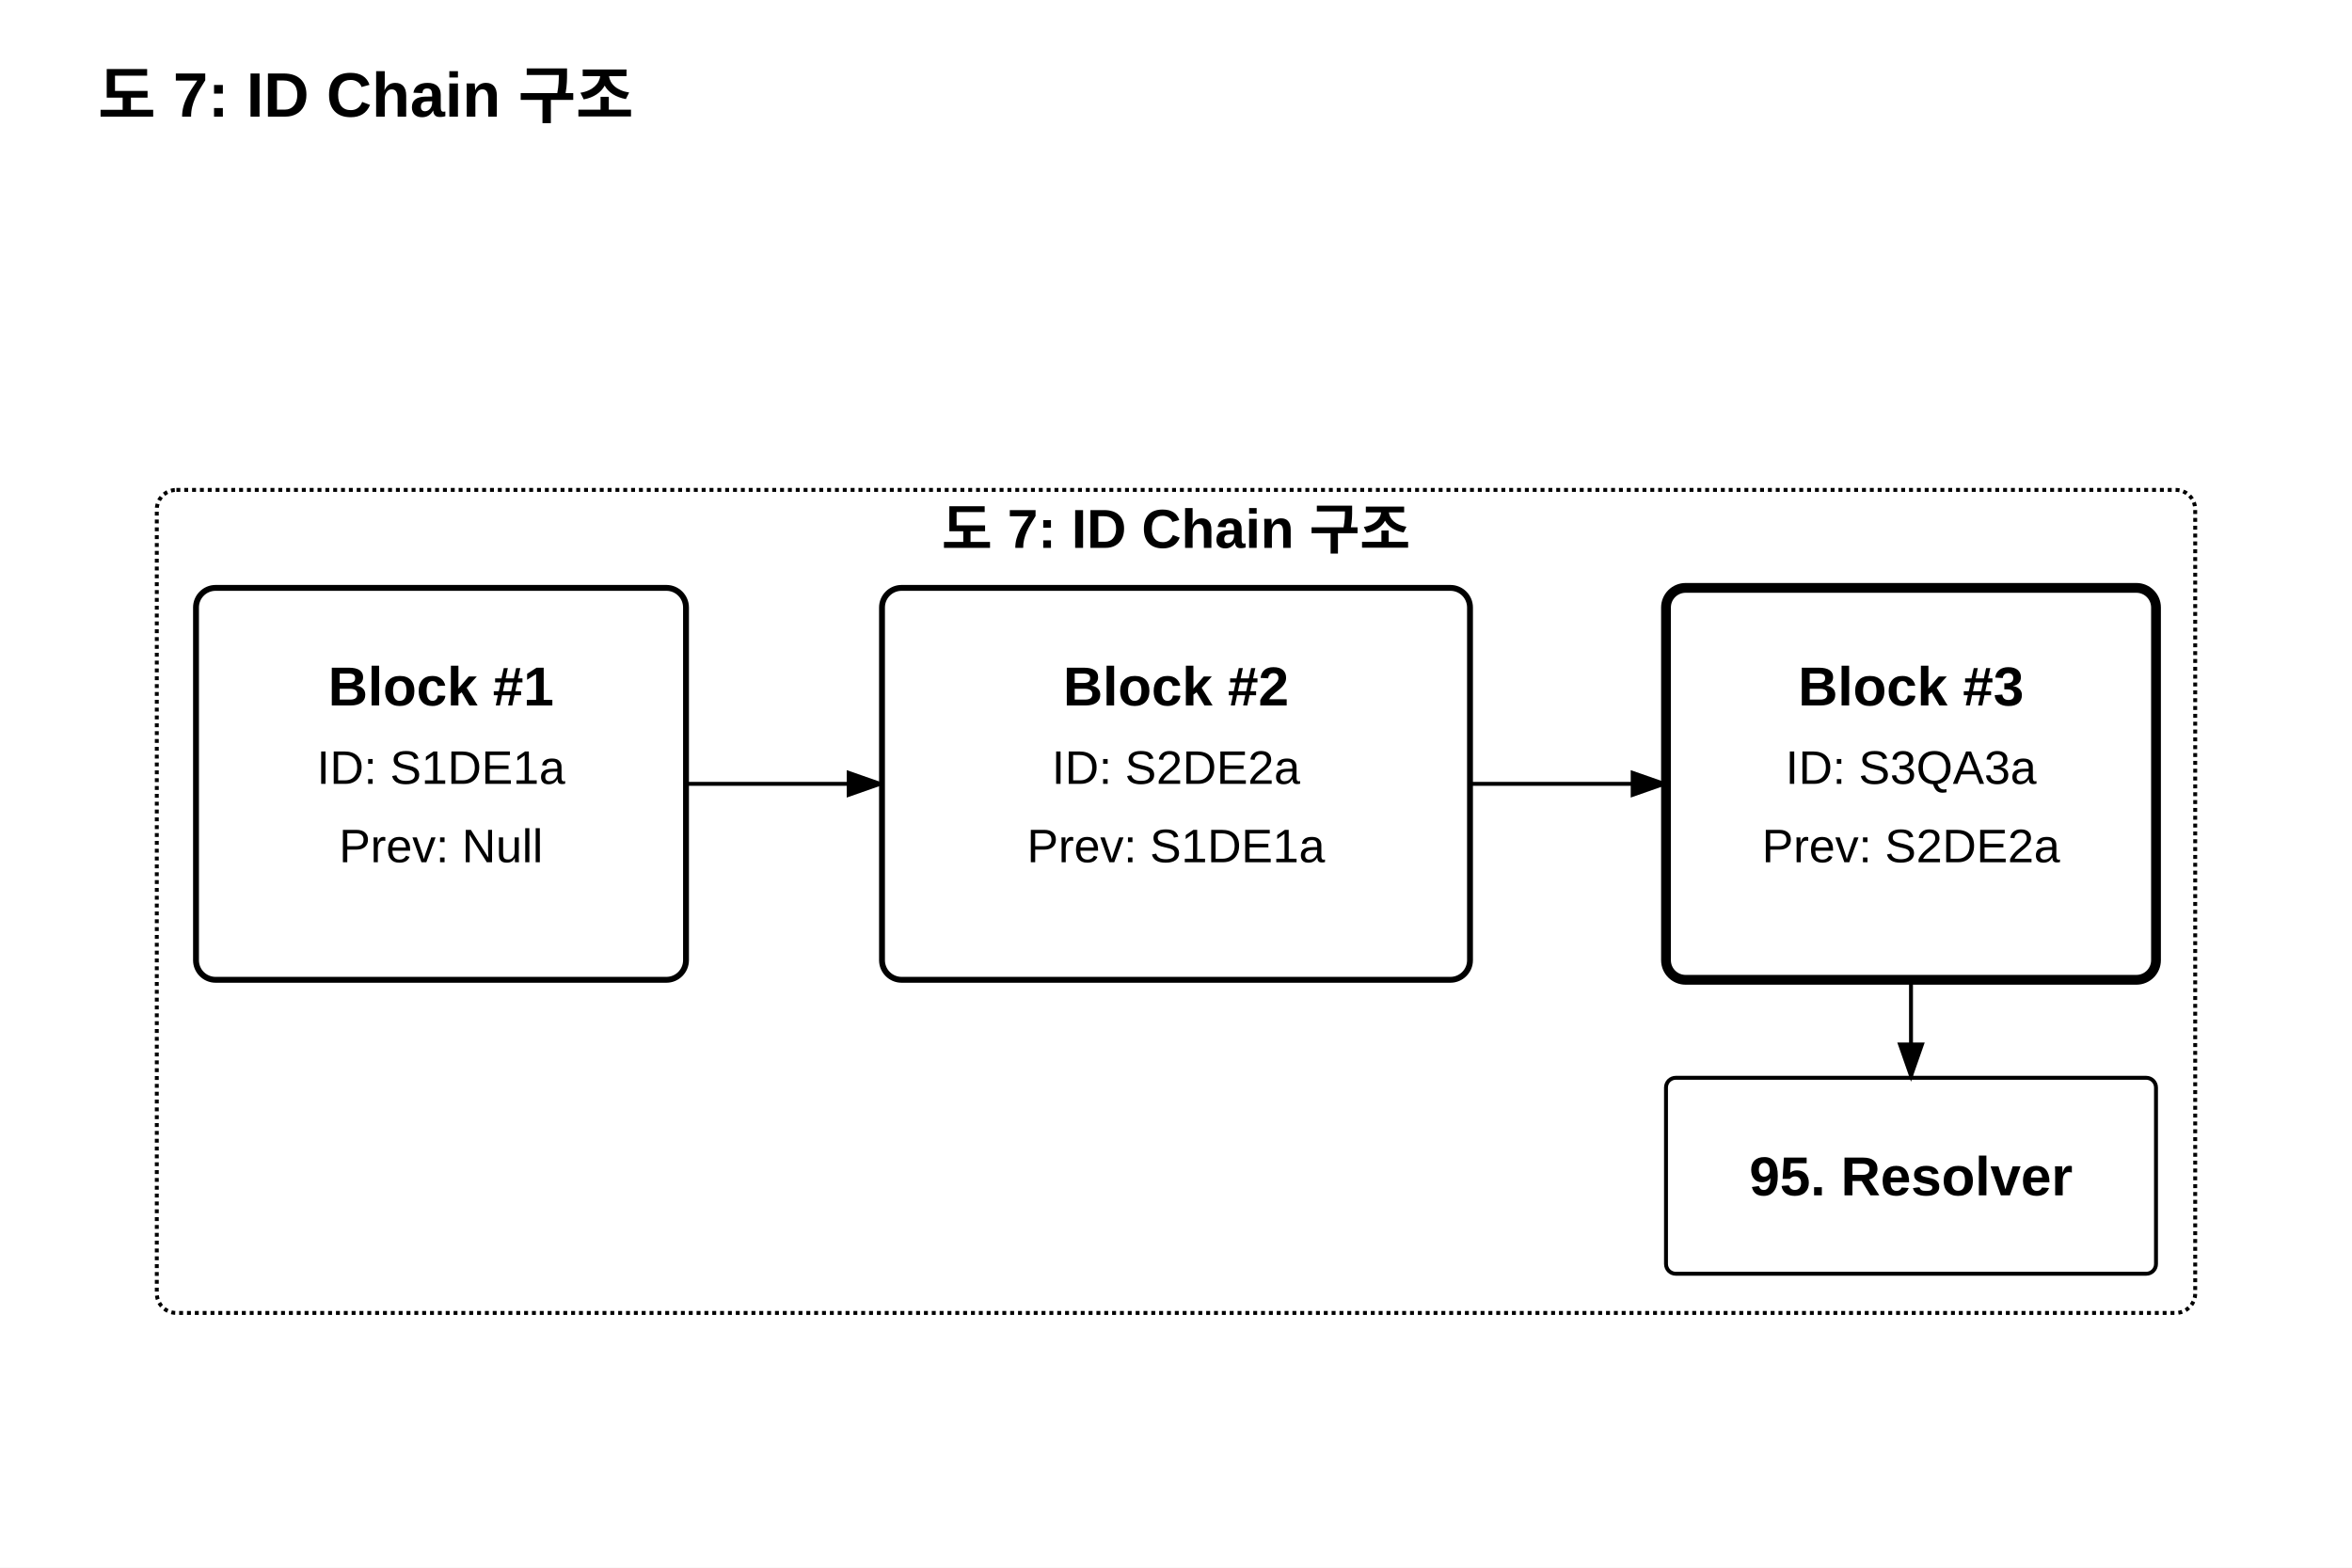
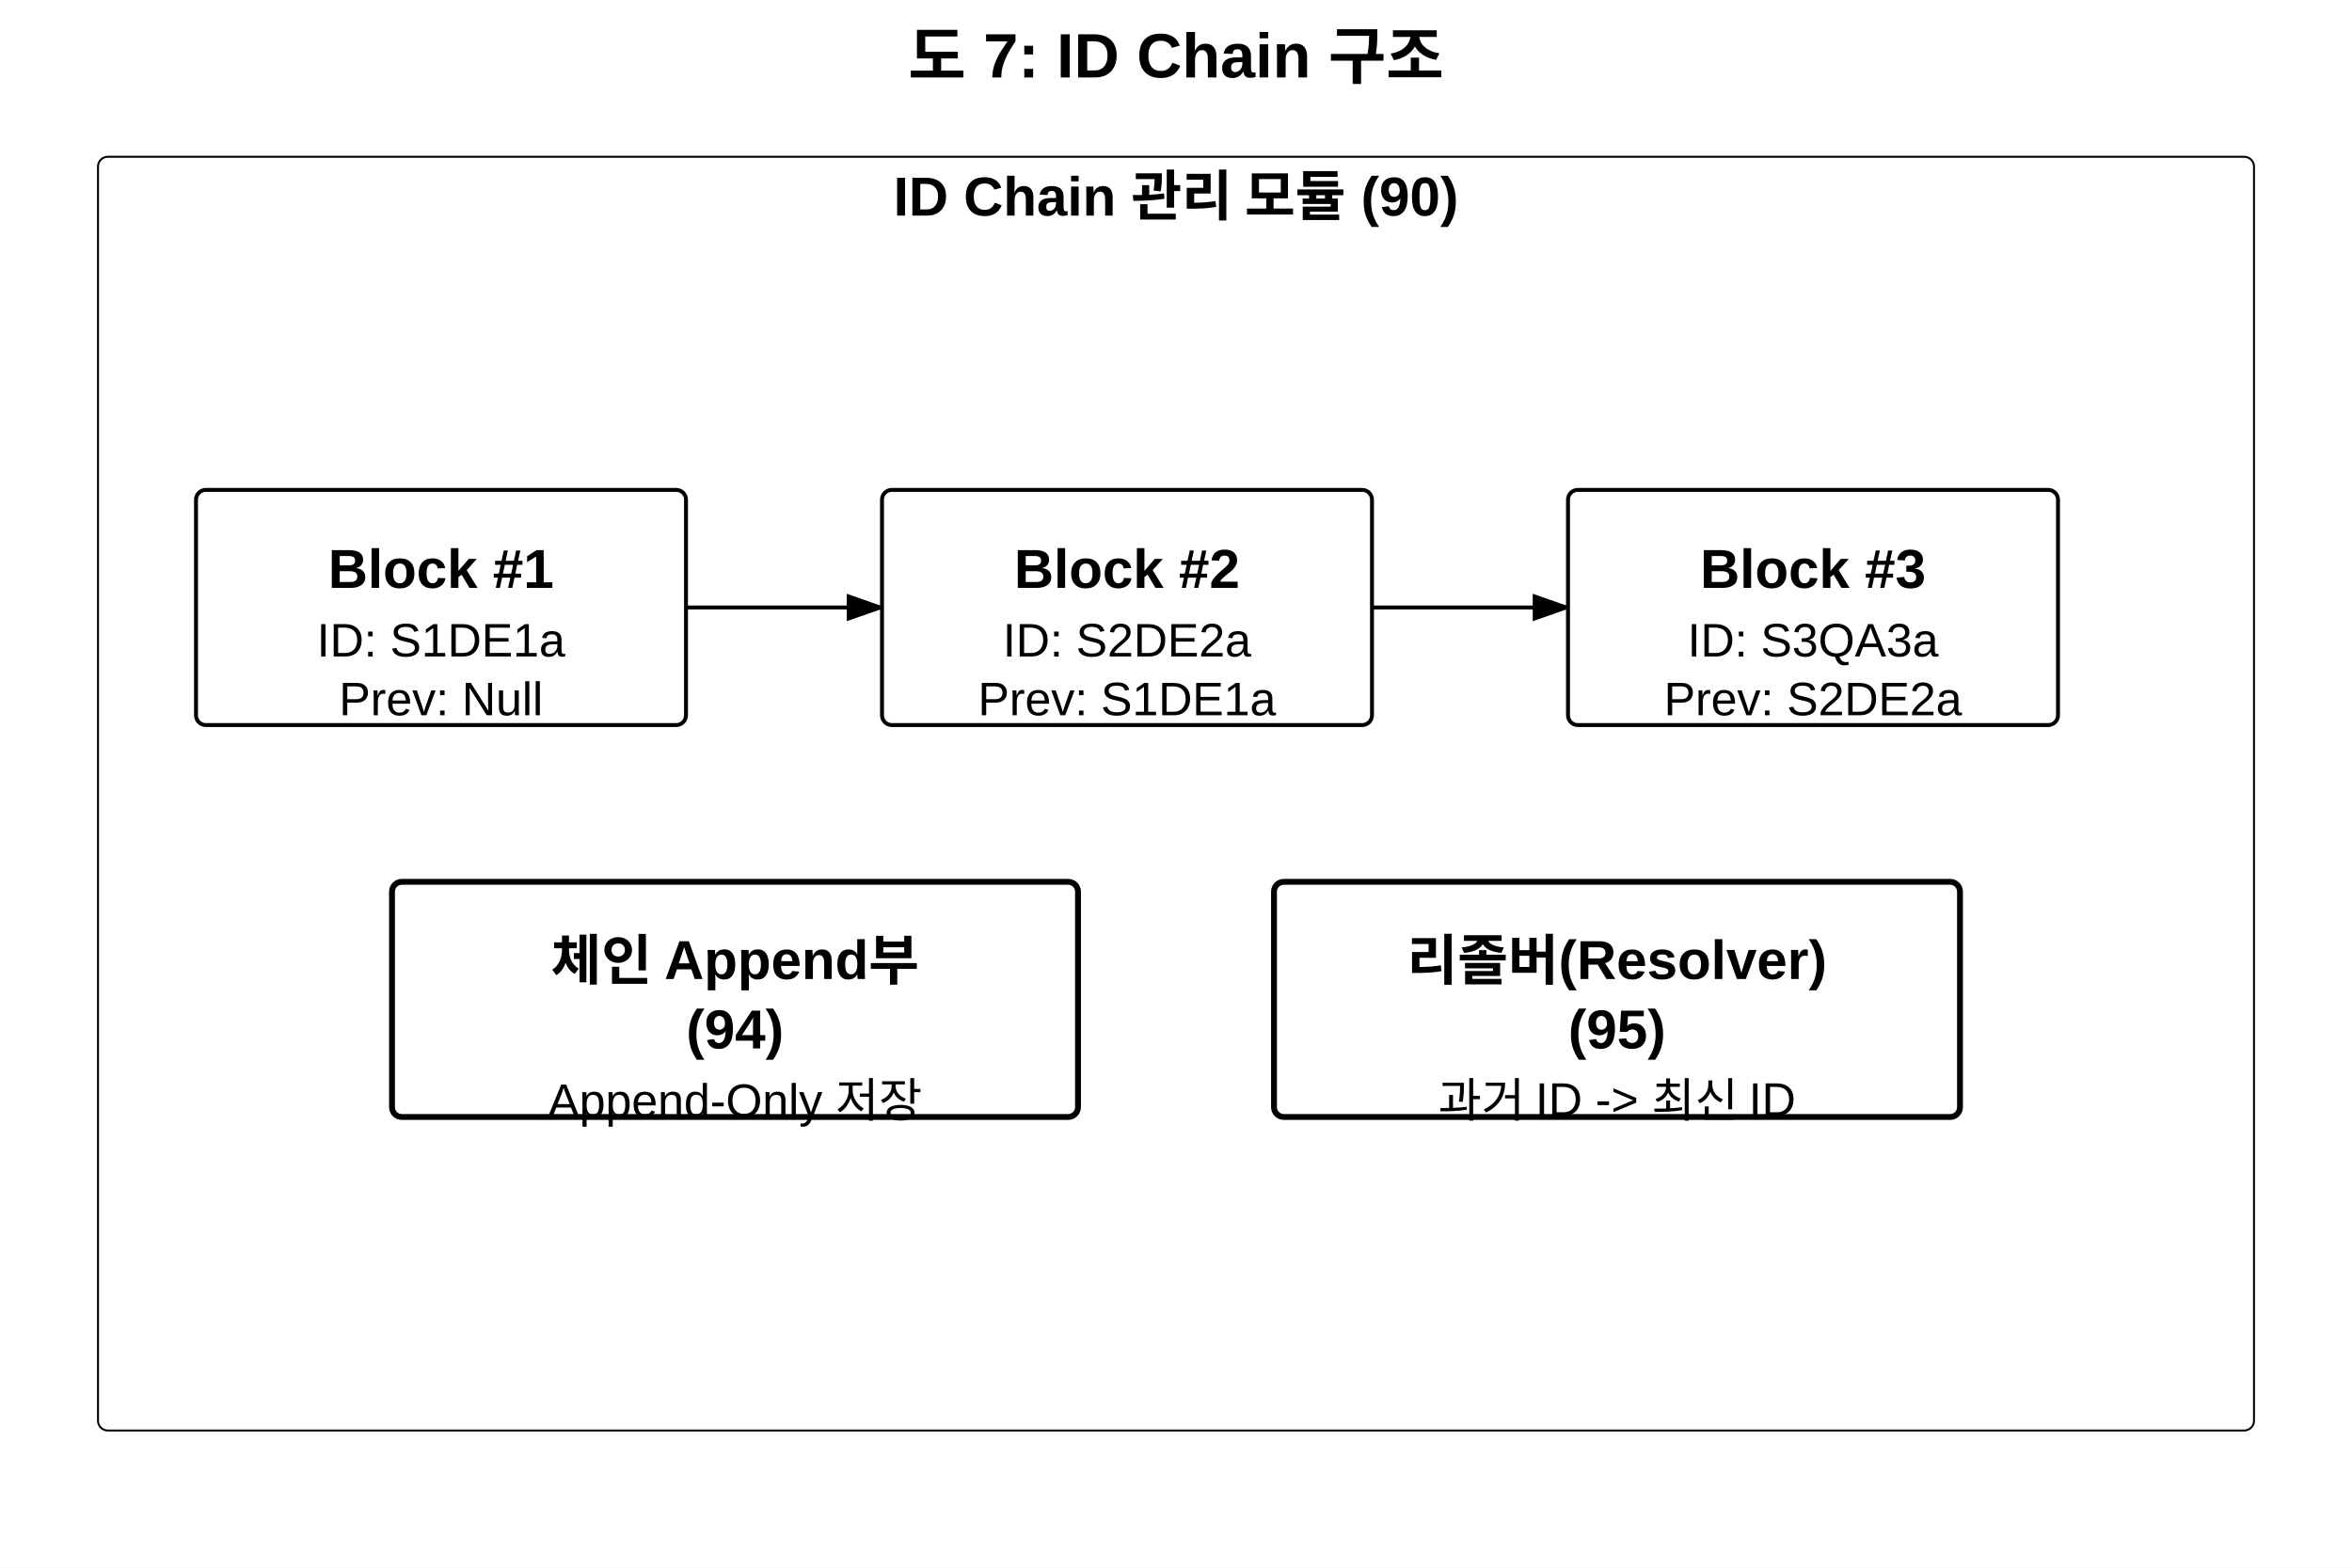
<svg xmlns="http://www.w3.org/2000/svg" width="1200" height="800" viewBox="0 0 1200 800">
  <rect width="100%" height="100%" fill="white" />
  <defs>
    <marker id="arrowhead" markerWidth="10" markerHeight="7" refX="9" refY="3.5" orient="auto">
      <polygon points="0 0, 10 3.5, 0 7" fill="black" />
    </marker>
  </defs>
-   <text x="50" y="60" font-family="Arial, sans-serif" font-size="32" font-weight="bold">도 7: ID Chain 구조</text>
-   <rect x="80" y="250" width="1040" height="420" fill="none" stroke="black" stroke-width="2" stroke-dasharray="2,2" rx="10" />
-   <text x="600" y="280" text-anchor="middle" font-family="Arial, sans-serif" font-size="28" font-weight="bold">도 7: ID Chain 구조</text>
-   <rect x="100" y="300" width="250" height="200" fill="white" stroke="black" stroke-width="3" rx="10" />
-   <text x="225" y="360" text-anchor="middle" font-family="Arial, sans-serif" font-size="28" font-weight="bold">Block #1</text>
-   <text x="225" y="400" text-anchor="middle" font-family="Arial, sans-serif" font-size="24">ID: S1DE1a</text>
-   <text x="225" y="440" text-anchor="middle" font-family="Arial, sans-serif" font-size="24">Prev: Null</text>
-   <line x1="350" y1="400" x2="450" y2="400" stroke="black" stroke-width="2" marker-end="url(#arrowhead)" />
-   <rect x="450" y="300" width="300" height="200" fill="white" stroke="black" stroke-width="3" rx="10" />
-   <text x="600" y="360" text-anchor="middle" font-family="Arial, sans-serif" font-size="28" font-weight="bold">Block #2</text>
-   <text x="600" y="400" text-anchor="middle" font-family="Arial, sans-serif" font-size="24">ID: S2DE2a</text>
-   <text x="600" y="440" text-anchor="middle" font-family="Arial, sans-serif" font-size="24">Prev: S1DE1a</text>
-   <line x1="750" y1="400" x2="850" y2="400" stroke="black" stroke-width="2" marker-end="url(#arrowhead)" />
-   <rect x="850" y="300" width="250" height="200" fill="white" stroke="black" stroke-width="5" rx="10" />
-   <text x="975" y="360" text-anchor="middle" font-family="Arial, sans-serif" font-size="28" font-weight="bold">Block #3</text>
-   <text x="975" y="400" text-anchor="middle" font-family="Arial, sans-serif" font-size="24">ID: S3QA3a</text>
-   <text x="975" y="440" text-anchor="middle" font-family="Arial, sans-serif" font-size="24">Prev: S2DE2a</text>
-   <rect x="850" y="550" width="250" height="100" fill="white" stroke="black" stroke-width="2" rx="5" />
-   <text x="975" y="610" text-anchor="middle" font-family="Arial, sans-serif" font-size="28" font-weight="bold">95. Resolver</text>
-   <line x1="975" y1="500" x2="975" y2="550" stroke="black" stroke-width="2" marker-end="url(#arrowhead)" />
+   <text x="600" y="40" text-anchor="middle" font-family="Arial, sans-serif" font-size="32" font-weight="bold">도 7: ID Chain 구조</text>
+   <rect x="50" y="80" width="1100" height="650" fill="white" stroke="black" stroke-width="1" rx="5" />
+   <text x="600" y="110" text-anchor="middle" font-family="Arial, sans-serif" font-size="28" font-weight="bold">ID Chain 관리 모듈 (90)</text>
+   <rect x="100" y="250" width="250" height="120" fill="white" stroke="black" stroke-width="2" rx="5" />
+   <text x="225.0" y="300" text-anchor="middle" font-family="Arial, sans-serif" font-size="28" font-weight="bold">Block #1</text>
+   <text x="225.0" y="335" text-anchor="middle" font-family="Arial, sans-serif" font-size="24" font-weight="normal">ID: S1DE1a</text>
+   <text x="225.0" y="365" text-anchor="middle" font-family="Arial, sans-serif" font-size="24" font-weight="normal">Prev: Null</text>
+   <line x1="350" y1="310" x2="450" y2="310" stroke="black" stroke-width="2" marker-end="url(#arrowhead)" />
+   <rect x="450" y="250" width="250" height="120" fill="white" stroke="black" stroke-width="2" rx="5" />
+   <text x="575.0" y="300" text-anchor="middle" font-family="Arial, sans-serif" font-size="28" font-weight="bold">Block #2</text>
+   <text x="575.0" y="335" text-anchor="middle" font-family="Arial, sans-serif" font-size="24" font-weight="normal">ID: S2DE2a</text>
+   <text x="575.0" y="365" text-anchor="middle" font-family="Arial, sans-serif" font-size="24" font-weight="normal">Prev: S1DE1a</text>
+   <line x1="700" y1="310" x2="800" y2="310" stroke="black" stroke-width="2" marker-end="url(#arrowhead)" />
+   <rect x="800" y="250" width="250" height="120" fill="white" stroke="black" stroke-width="2" rx="5" />
+   <text x="925.0" y="300" text-anchor="middle" font-family="Arial, sans-serif" font-size="28" font-weight="bold">Block #3</text>
+   <text x="925.0" y="335" text-anchor="middle" font-family="Arial, sans-serif" font-size="24" font-weight="normal">ID: S3QA3a</text>
+   <text x="925.0" y="365" text-anchor="middle" font-family="Arial, sans-serif" font-size="24" font-weight="normal">Prev: S2DE2a</text>
+   <rect x="200" y="450" width="350" height="120" fill="white" stroke="black" stroke-width="3" rx="5" />
+   <text x="375.0" y="500" text-anchor="middle" font-family="Arial, sans-serif" font-size="28" font-weight="bold">체인 Append부</text>
+   <text x="375.0" y="535" text-anchor="middle" font-family="Arial, sans-serif" font-size="28" font-weight="bold">(94)</text>
+   <text x="375.0" y="570" text-anchor="middle" font-family="Arial, sans-serif" font-size="24" font-weight="normal">Append-Only 저장</text>
+   <rect x="650" y="450" width="350" height="120" fill="white" stroke="black" stroke-width="3" rx="5" />
+   <text x="825.0" y="500" text-anchor="middle" font-family="Arial, sans-serif" font-size="28" font-weight="bold">리졸버(Resolver)</text>
+   <text x="825.0" y="535" text-anchor="middle" font-family="Arial, sans-serif" font-size="28" font-weight="bold">(95)</text>
+   <text x="825.0" y="570" text-anchor="middle" font-family="Arial, sans-serif" font-size="24" font-weight="normal">과거 ID -&gt; 최신 ID</text>
</svg>
